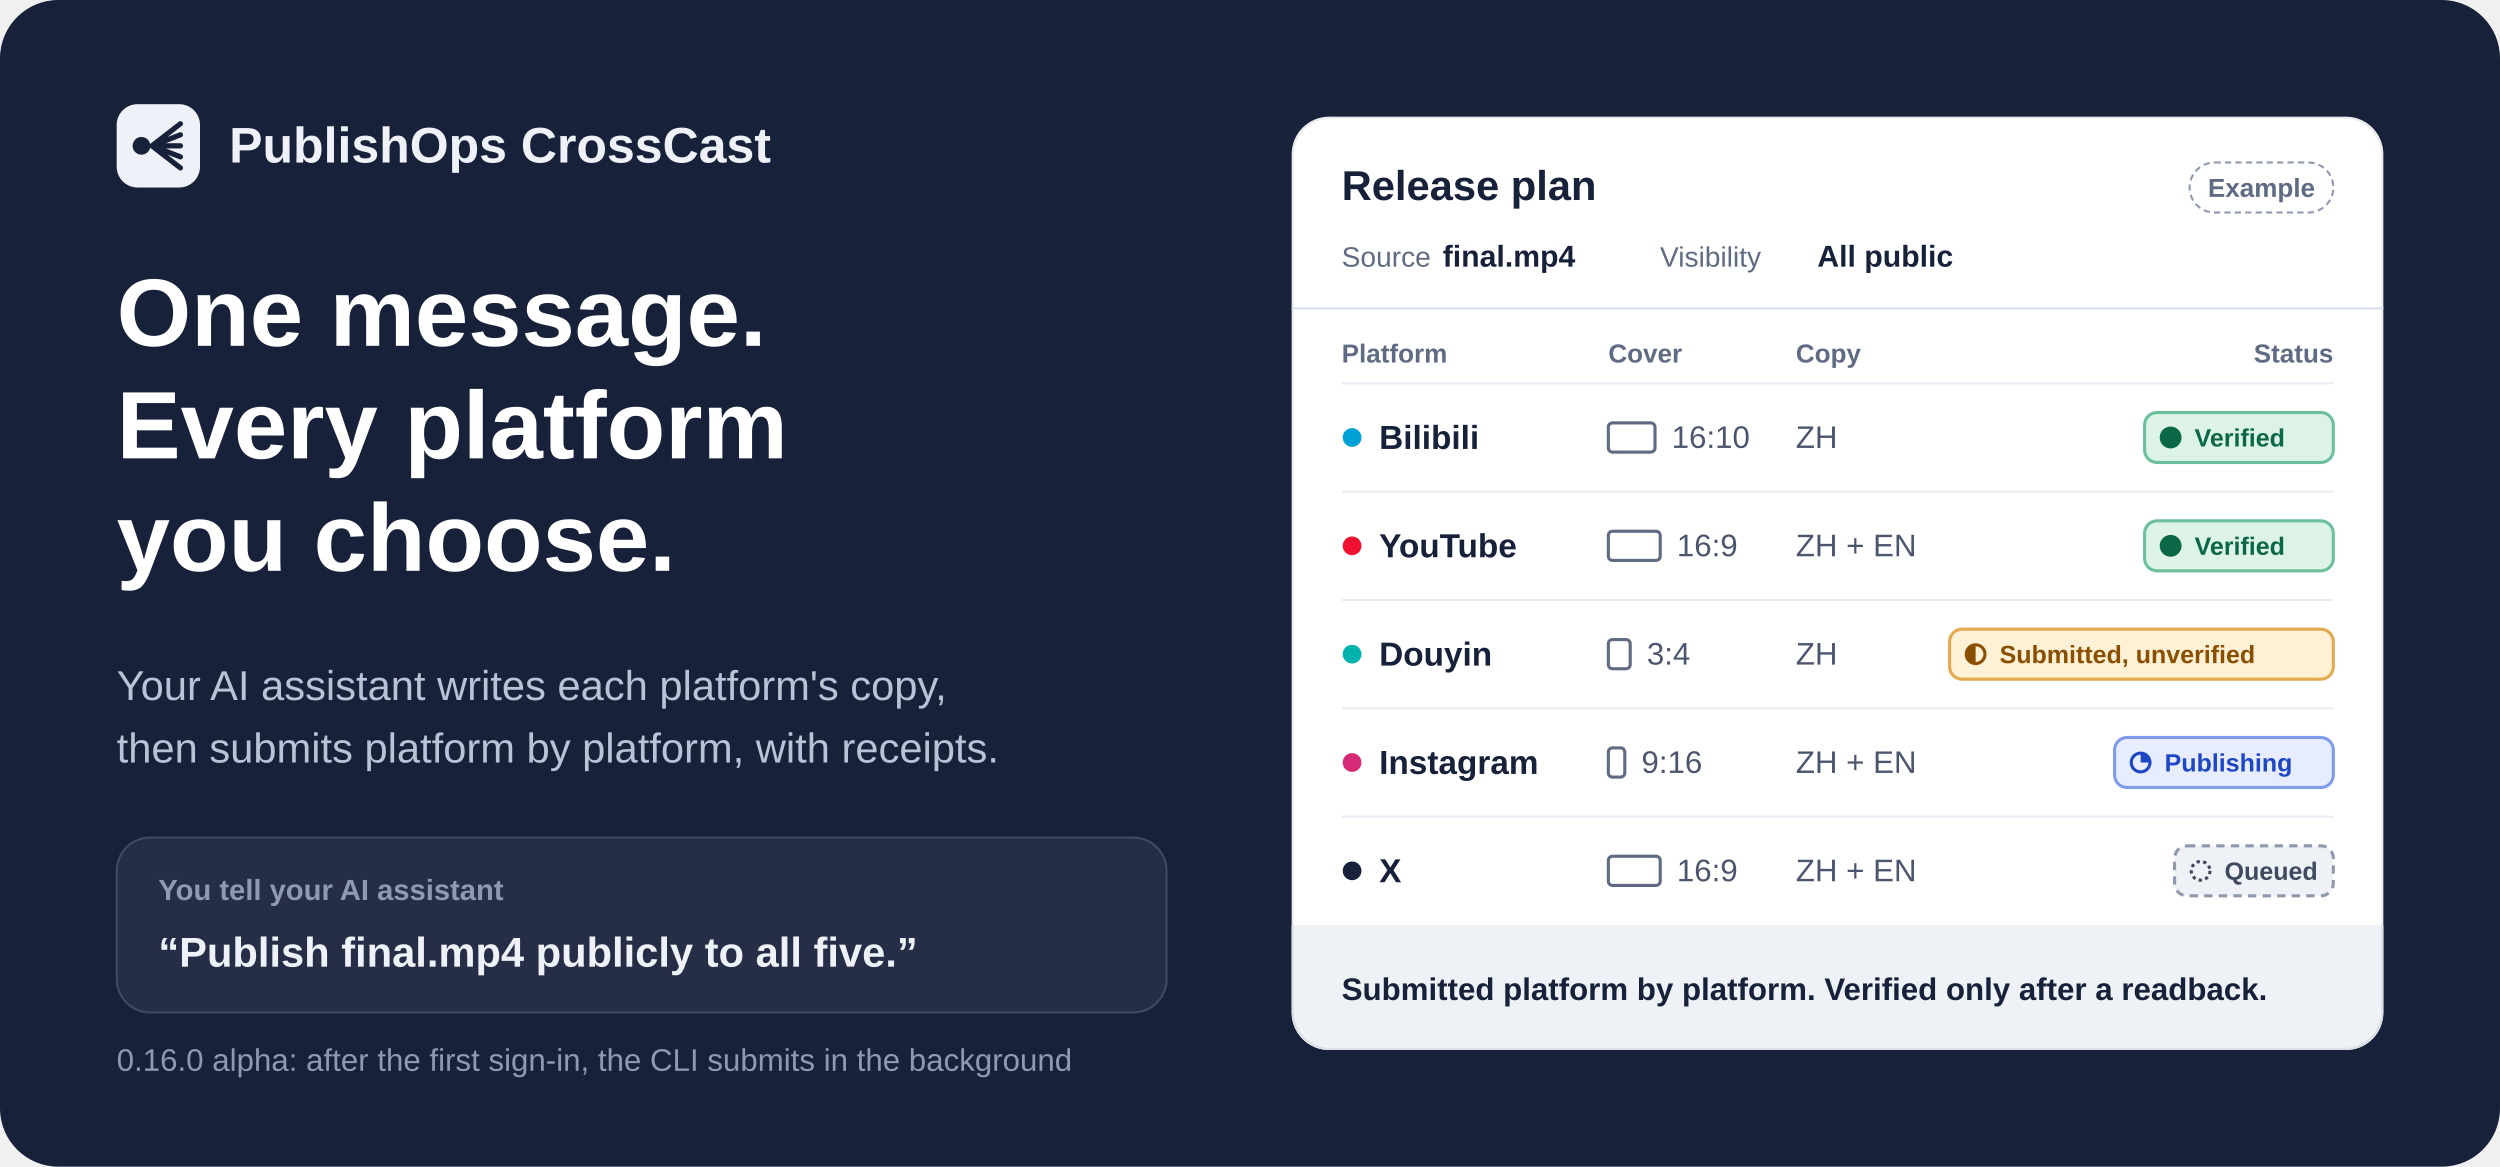
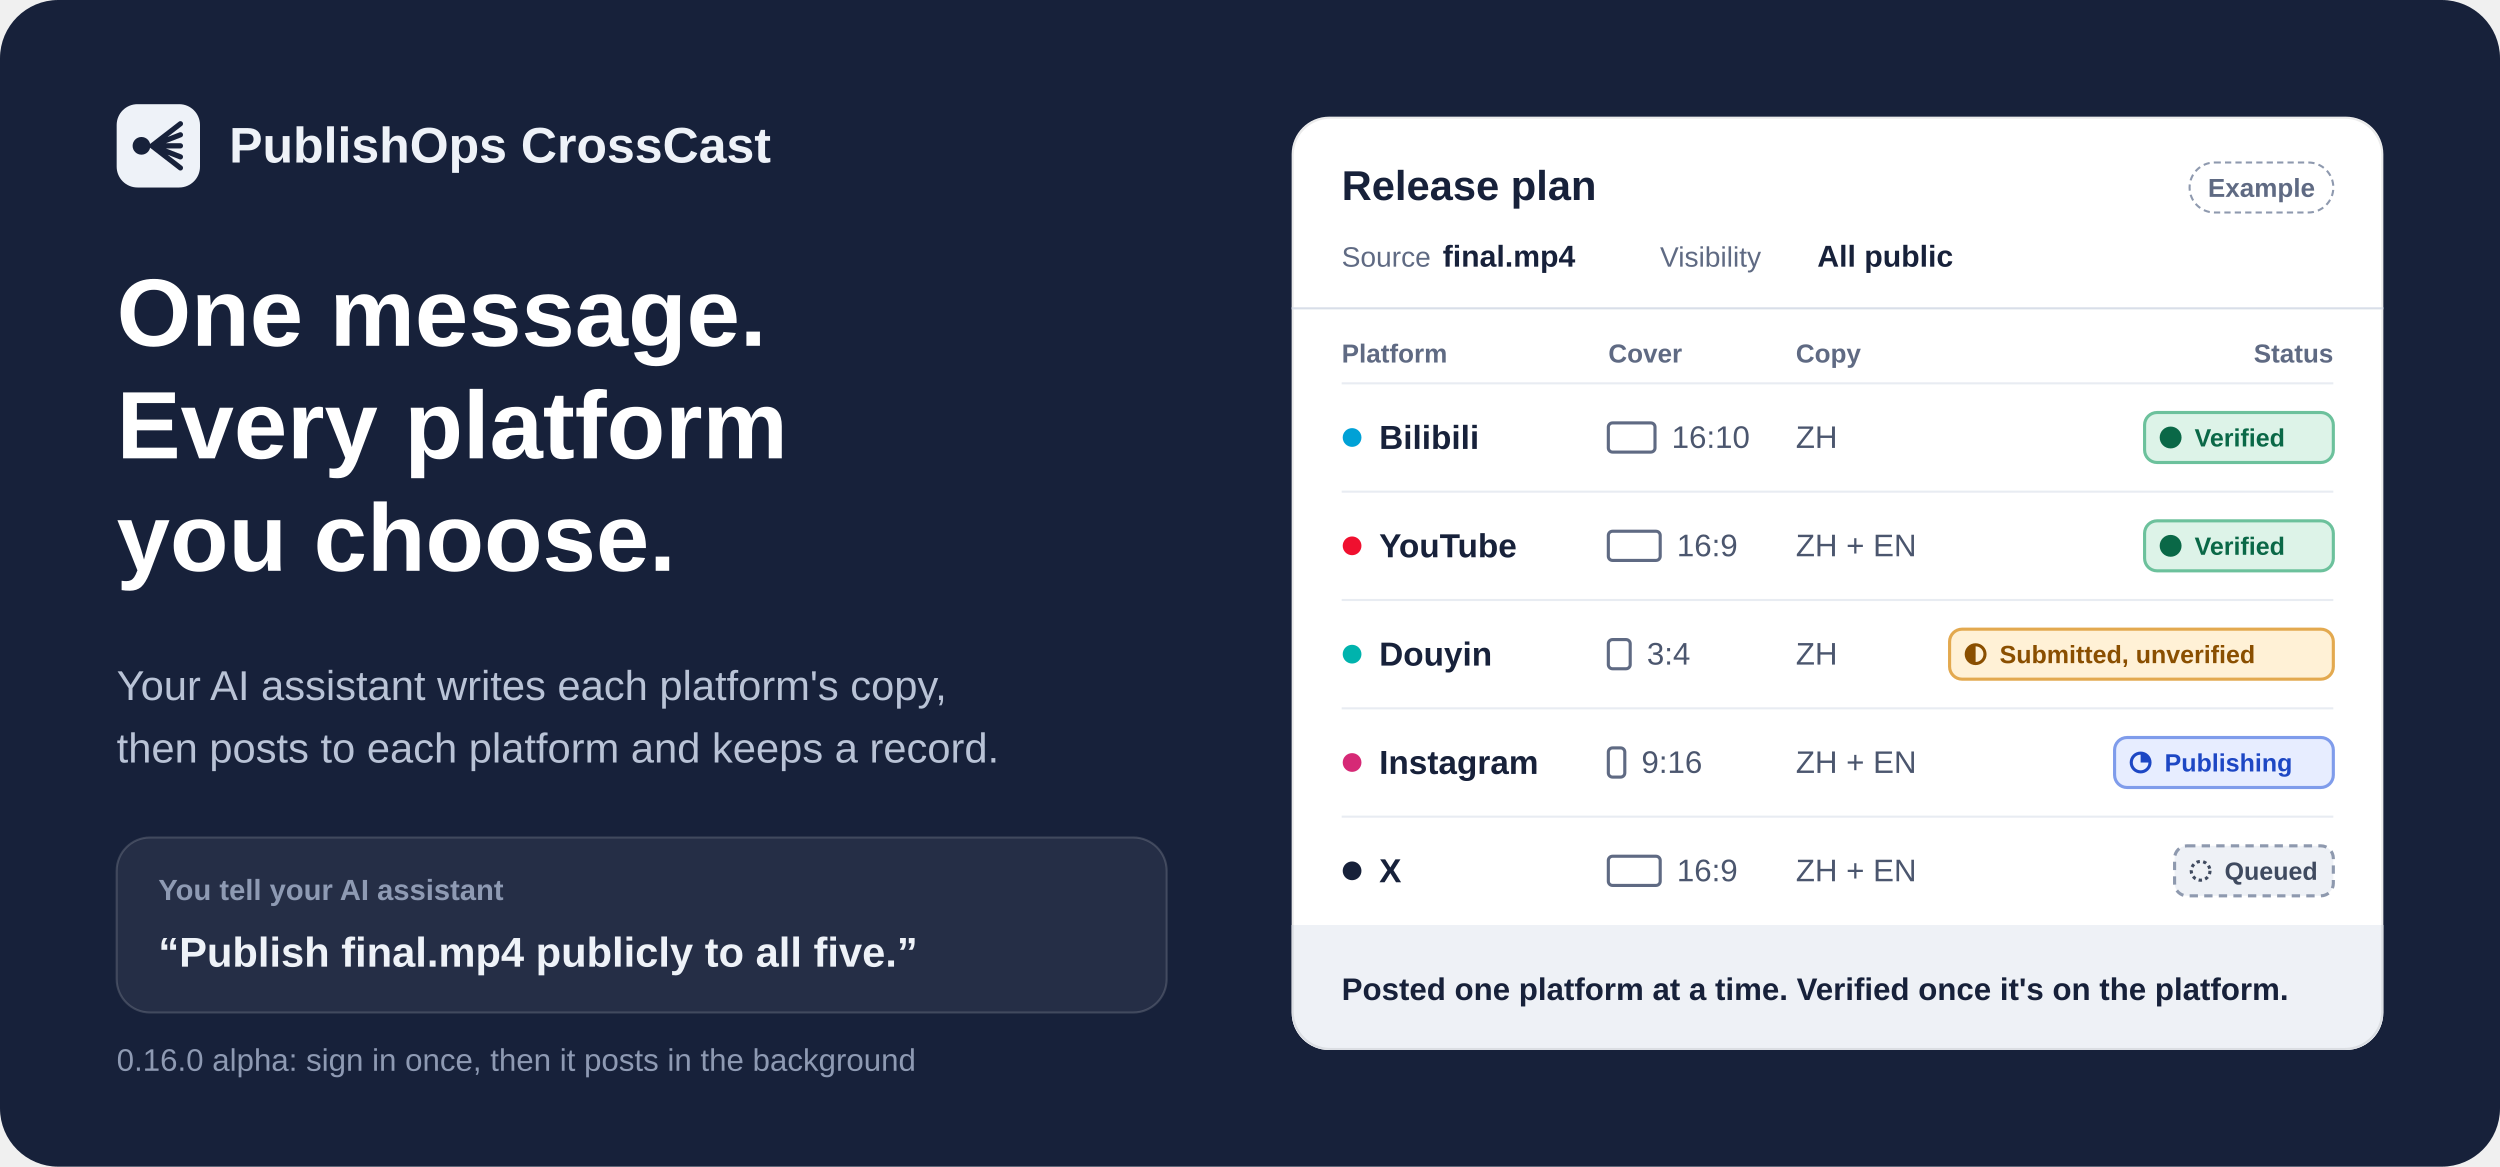
<svg xmlns="http://www.w3.org/2000/svg" width="1200" height="560" viewBox="0 0 1200 560" role="img" aria-labelledby="t d">
  <defs>
    <clipPath id="card">
      <rect x="620" y="56" width="524" height="448" rx="18" />
    </clipPath>
  </defs>
  <rect width="1200" height="560" rx="28" fill="#17213a" />
  <g font-family="'Segoe UI',-apple-system,BlinkMacSystemFont,'Helvetica Neue',Arial,'Noto Sans',sans-serif">
    <g transform="translate(56 50)">
      <rect width="40" height="40" rx="10" fill="#eef2f8" />
      <circle cx="11.9" cy="20" r="4.25" fill="#17213a" />
      <path d="M16.9 20 30.6 9.4M16.9 20 30.6 14.7M16.9 20H30.6M16.9 20 30.6 25.3M16.9 20 30.6 30.6" stroke="#17213a" stroke-width="2.5" stroke-linecap="round" fill="none" />
      <text x="54" y="28" font-size="24" font-weight="800" fill="#eef2f8" font-family="'Segoe UI',-apple-system,BlinkMacSystemFont,'Helvetica Neue',Arial,'Noto Sans',sans-serif">PublishOps CrossCast</text>
    </g>
    <text x="56" y="166" font-size="46" font-weight="800" fill="#ffffff">One message.</text>
    <text x="56" y="220" font-size="46" font-weight="800" fill="#ffffff">Every platform</text>
    <text x="56" y="274" font-size="46" font-weight="800" fill="#ffffff">you choose.</text>
    <text x="56" y="336" font-size="20" fill="#b9c3d6">Your AI assistant writes each platform's copy,</text>
-     <text x="56" y="366" font-size="20" fill="#b9c3d6">then submits platform by platform, with receipts.</text>
+     <text x="56" y="366" font-size="20" fill="#b9c3d6">then posts to each platform and keeps a record.</text>
    <rect x="56" y="402" width="504" height="84" rx="16" fill="#ffffff" fill-opacity="0.06" stroke="#ffffff" stroke-opacity="0.16" />
    <text x="76" y="432" font-size="14" font-weight="600" fill="#8e9ab3">You tell your AI assistant</text>
    <text x="76" y="464" font-size="20" font-weight="700" fill="#eef2f8">“Publish final.mp4 publicly to all five.”</text>
-     <text x="56" y="514" font-size="15" fill="#8e9ab3">0.16.0 alpha: after the first sign-in, the CLI submits in the background</text>
+     <text x="56" y="514" font-size="15" fill="#8e9ab3">0.16.0 alpha: sign in once, then it posts in the background</text>
    <g clip-path="url(#card)">
      <rect x="620" y="56" width="524" height="448" fill="#ffffff" />
      <rect x="620" y="444" width="524" height="60" fill="#eef1f6" />
    </g>
    <rect x="620.5" y="56.5" width="523" height="447" rx="18" fill="none" stroke="#000000" stroke-opacity="0.08" />
    <text x="644" y="96" font-size="20" font-weight="800" fill="#17213a">Release plan</text>
    <rect x="1051.0" y="78" width="69.0" height="24" rx="12" fill="none" stroke="#8e99ae" stroke-dasharray="3 2" />
    <text x="1085.5" y="94.5" font-size="12.5" font-weight="600" fill="#5f6a83" text-anchor="middle">Example</text>
    <text x="644" y="128" font-size="13.5" fill="#5f6a83">Source</text>
    <text x="692.5" y="128" font-size="14.5" font-weight="700" fill="#17213a">final.mp4</text>
    <text x="796.8" y="128" font-size="13.5" fill="#5f6a83">Visibility</text>
    <text x="872.3" y="128" font-size="14.5" font-weight="700" fill="#17213a">All public</text>
    <path d="M620 148 H1144" stroke="#d8dee8" />
    <text x="644" y="174" font-size="12.5" font-weight="600" fill="#5f6a83">Platform</text>
    <text x="772" y="174" font-size="12.5" font-weight="600" fill="#5f6a83">Cover</text>
    <text x="862" y="174" font-size="12.5" font-weight="600" fill="#5f6a83">Copy</text>
    <text x="1120" y="174" font-size="12.5" font-weight="600" fill="#5f6a83" text-anchor="end">Status</text>
    <path d="M644 184 H1120" stroke="#e8ecf2" />
    <circle cx="649" cy="210" r="4.5" fill="#00a1d6" />
    <text x="662" y="215.5" font-size="16" font-weight="700" fill="#17213a">Bilibili</text>
    <rect x="772" y="203.0" width="22.4" height="14" rx="2" fill="none" stroke="#5f6a83" stroke-width="1.5" />
    <text x="802.4" y="215" font-size="15" fill="#4b566e">16:10</text>
    <text x="862" y="215" font-size="15" fill="#4b566e">ZH</text>
    <rect x="1029.4" y="198.0" width="90.6" height="24" rx="6" fill="#ddf3e8" stroke="#6cc19c" stroke-width="1.5" />
    <circle cx="1041.9" cy="210" r="4.5" fill="none" stroke="#0a6847" stroke-width="1.5" />
    <circle cx="1041.9" cy="210" r="4.5" fill="#0a6847" />
    <text x="1053.4" y="214.3" font-size="12" font-weight="700" fill="#0a6847">Verified</text>
    <path d="M644 236 H1120" stroke="#e8ecf2" />
    <circle cx="649" cy="262" r="4.5" fill="#f0102f" />
    <text x="662" y="267.5" font-size="16" font-weight="700" fill="#17213a">YouTube</text>
    <rect x="772" y="255.0" width="24.9" height="14" rx="2" fill="none" stroke="#5f6a83" stroke-width="1.5" />
    <text x="804.9" y="267" font-size="15" fill="#4b566e">16:9</text>
    <text x="862" y="267" font-size="15" fill="#4b566e">ZH + EN</text>
    <rect x="1029.4" y="250.0" width="90.6" height="24" rx="6" fill="#ddf3e8" stroke="#6cc19c" stroke-width="1.5" />
    <circle cx="1041.9" cy="262" r="4.5" fill="none" stroke="#0a6847" stroke-width="1.5" />
    <circle cx="1041.9" cy="262" r="4.5" fill="#0a6847" />
    <text x="1053.4" y="266.3" font-size="12" font-weight="700" fill="#0a6847">Verified</text>
    <path d="M644 288 H1120" stroke="#e8ecf2" />
    <circle cx="649" cy="314" r="4.5" fill="#00b3ad" />
    <text x="662" y="319.5" font-size="16" font-weight="700" fill="#17213a">Douyin</text>
    <rect x="772" y="307.0" width="10.5" height="14" rx="2" fill="none" stroke="#5f6a83" stroke-width="1.5" />
    <text x="790.5" y="319" font-size="15" fill="#4b566e">3:4</text>
    <text x="862" y="319" font-size="15" fill="#4b566e">ZH</text>
    <rect x="935.8" y="302.0" width="184.2" height="24" rx="6" fill="#fff1d6" stroke="#e3a94f" stroke-width="1.5" />
    <circle cx="948.3" cy="314" r="4.5" fill="none" stroke="#8a4f00" stroke-width="1.5" />
    <path d="M948.3 309.5 A4.5 4.5 0 0 0 948.3 318.5 Z" fill="#8a4f00" />
    <text x="959.8" y="318.3" font-size="12" font-weight="700" fill="#8a4f00">Submitted, unverified</text>
    <path d="M644 340 H1120" stroke="#e8ecf2" />
    <circle cx="649" cy="366" r="4.5" fill="#d62976" />
    <text x="662" y="371.5" font-size="16" font-weight="700" fill="#17213a">Instagram</text>
    <rect x="772" y="359.0" width="7.9" height="14" rx="2" fill="none" stroke="#5f6a83" stroke-width="1.5" />
    <text x="787.9" y="371" font-size="15" fill="#4b566e">9:16</text>
    <text x="862" y="371" font-size="15" fill="#4b566e">ZH + EN</text>
    <rect x="1015.0" y="354.0" width="105.0" height="24" rx="6" fill="#e7edff" stroke="#7f9ceb" stroke-width="1.5" />
    <circle cx="1027.5" cy="366" r="4.5" fill="none" stroke="#1d47c4" stroke-width="1.5" />
    <path d="M1027.5 366 L1027.5 361.5 A4.5 4.5 0 0 1 1032.0 366 Z" fill="#1d47c4" />
    <text x="1039.0" y="370.3" font-size="12" font-weight="700" fill="#1d47c4">Publishing</text>
    <path d="M644 392 H1120" stroke="#e8ecf2" />
    <circle cx="649" cy="418" r="4.5" fill="#17213a" />
    <text x="662" y="423.5" font-size="16" font-weight="700" fill="#17213a">X</text>
    <rect x="772" y="411.0" width="24.9" height="14" rx="2" fill="none" stroke="#5f6a83" stroke-width="1.5" />
    <text x="804.9" y="423" font-size="15" fill="#4b566e">16:9</text>
    <text x="862" y="423" font-size="15" fill="#4b566e">ZH + EN</text>
    <rect x="1043.8" y="406.0" width="76.2" height="24" rx="6" fill="#eef1f6" stroke="#8e99ae" stroke-width="1.5" stroke-dasharray="4 3" />
    <circle cx="1056.3" cy="418" r="4.5" fill="none" stroke="#3f4a5f" stroke-width="1.5" stroke-dasharray="1.6 1.6" />
    <text x="1067.8" y="422.3" font-size="12" font-weight="700" fill="#3f4a5f">Queued</text>
-     <text x="644" y="480" font-size="15" font-weight="700" fill="#17213a">Submitted platform by platform. Verified only after a readback.</text>
+     <text x="644" y="480" font-size="15" font-weight="700" fill="#17213a">Posted one platform at a time. Verified once it's on the platform.</text>
  </g>
</svg>
